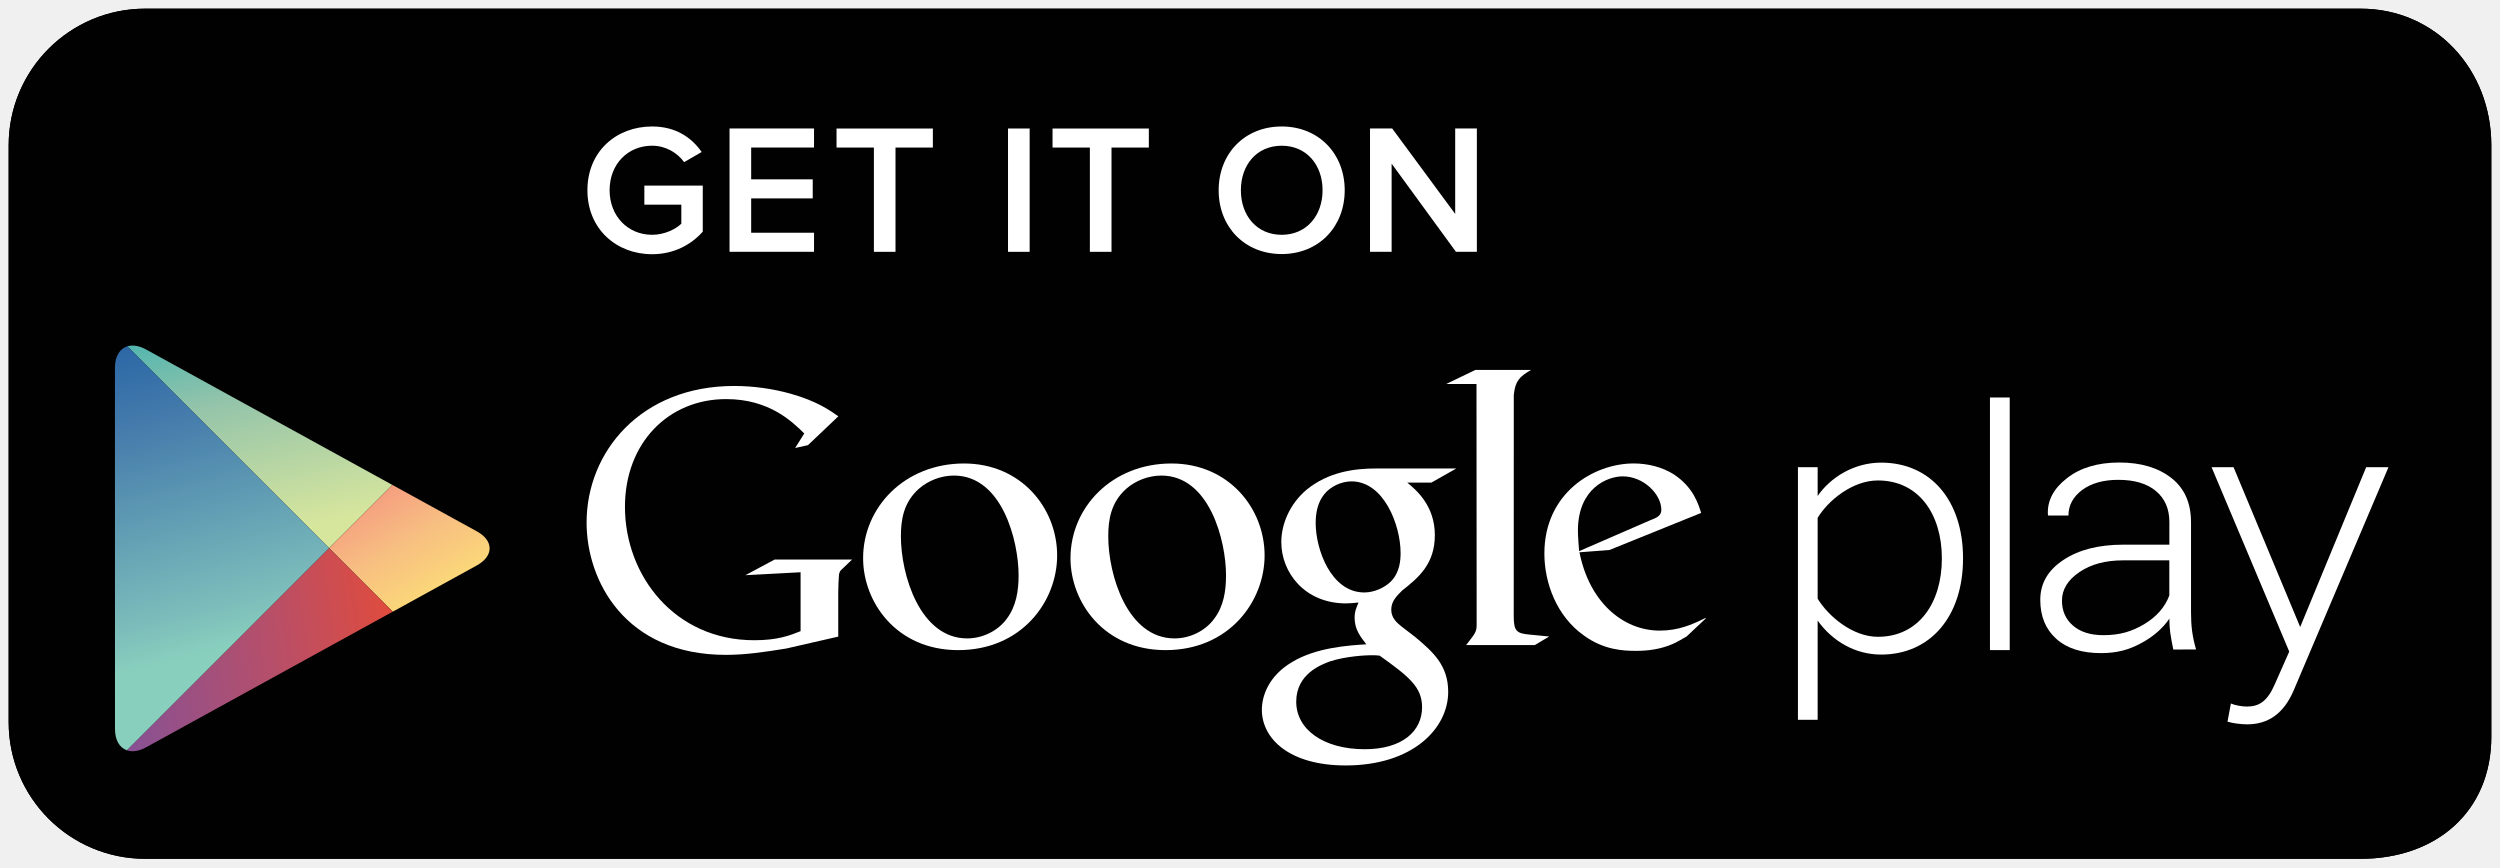
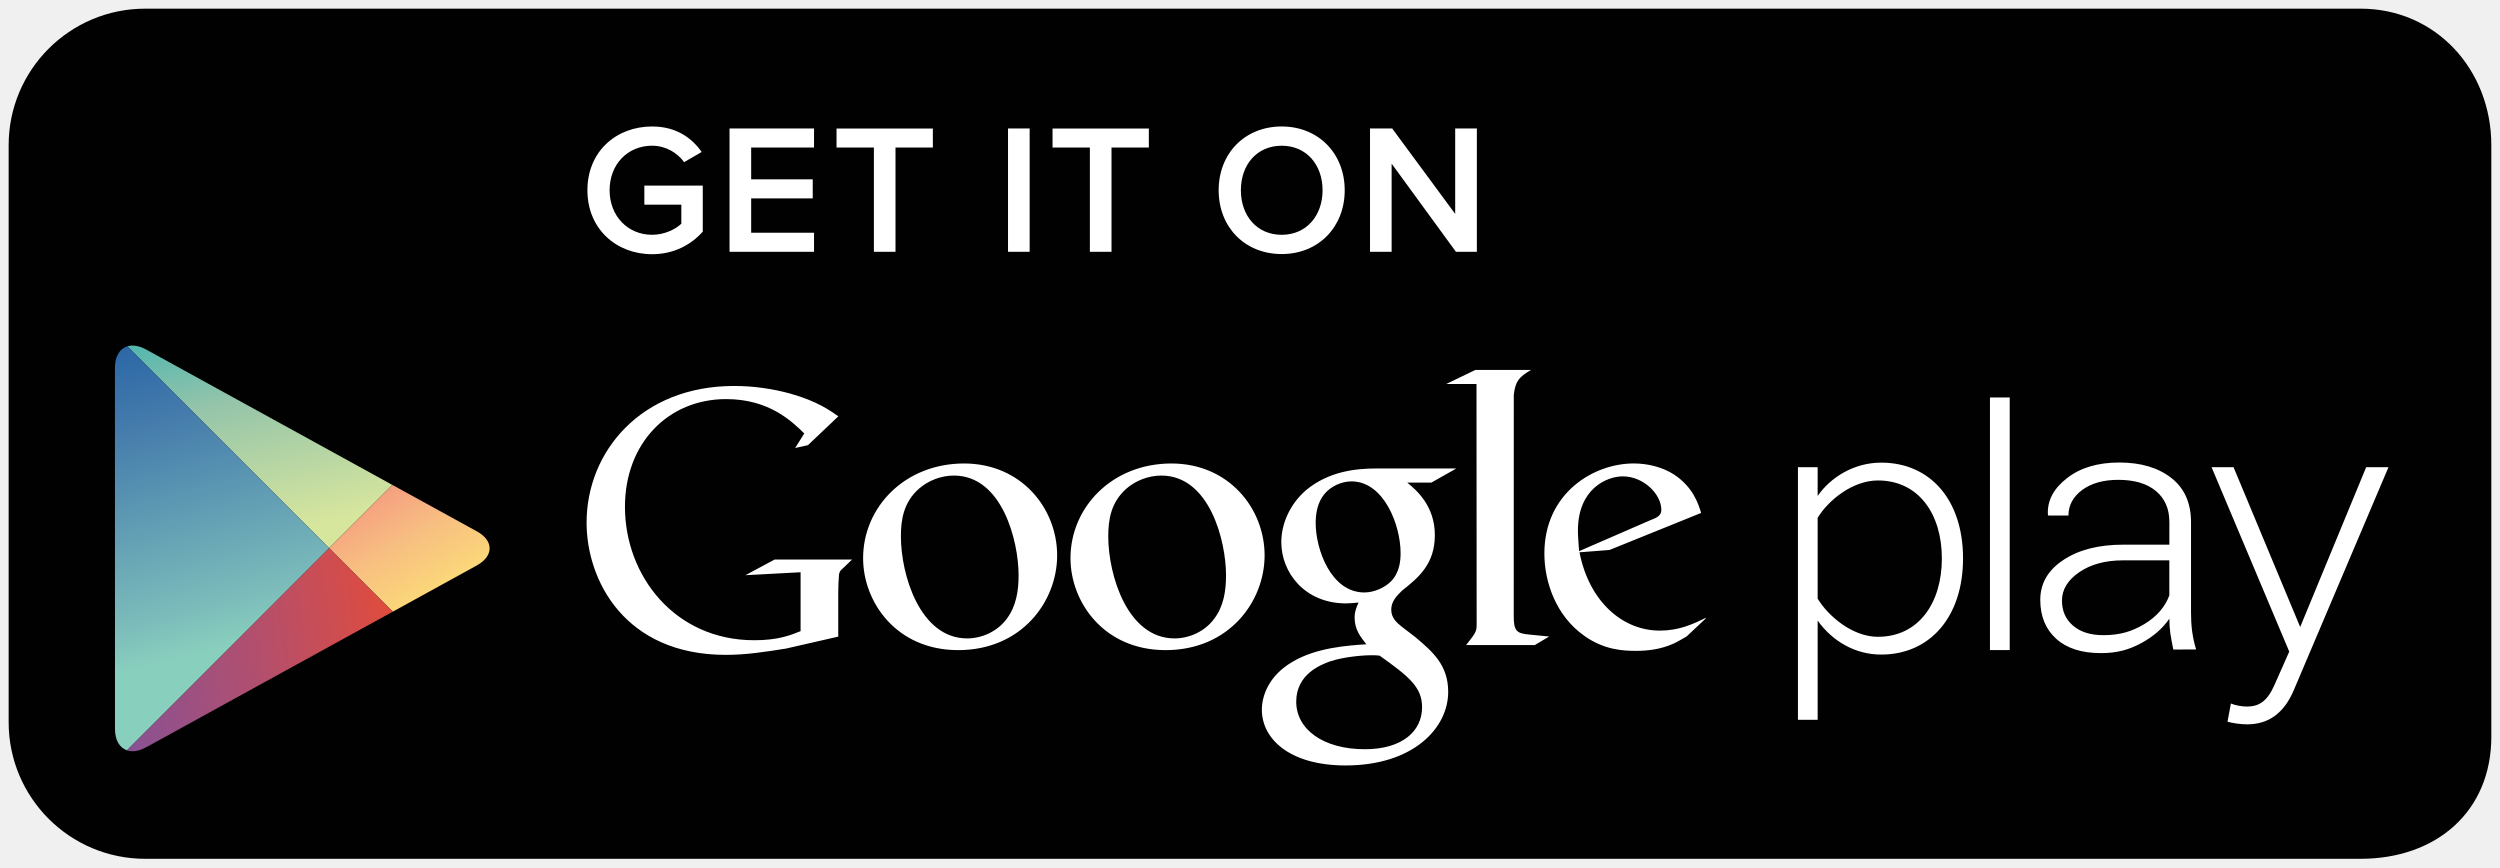
- <svg xmlns="http://www.w3.org/2000/svg" version="1.1" id="Layer_1" x="0px" y="0px" width="169.672px" height="58.875px" viewBox="0 0 169.672 58.875" enable-background="new 0 0 169.672 58.875" xml:space="preserve">
-   <g>
-     <path fill="#010101" d="M169.084,49.985c0,5.119-3.761,8.301-8.875,8.301H9.854c-5.117,0-9.267-4.15-9.267-9.27V9.856   c0-5.117,4.149-9.268,9.267-9.268h150.354c5.114,0,8.875,4.15,8.875,9.268V49.985z" />
-     <path fill="#010101" d="M169.084,49.985c0,5.119-3.761,8.301-8.875,8.301H9.854c-5.117,0-9.267-4.15-9.267-9.27V9.856   c0-5.117,4.149-9.268,9.267-9.268h150.354c5.114,0,8.875,4.15,8.875,9.268V49.985z" />
-     <g>
-       <g>
-         <path fill="#FFFFFF" d="M115.737,42.003l-1.268,1.192c-0.291,0.16-0.582,0.349-0.873,0.479c-0.878,0.399-1.771,0.499-2.563,0.499     c-0.847,0-2.17-0.055-3.521-1.031c-1.879-1.322-2.697-3.595-2.697-5.576c0-4.103,3.34-6.112,6.062-6.112     c0.952,0,1.929,0.239,2.724,0.741c1.322,0.873,1.664,2.01,1.854,2.617l-6.219,2.514l-2.038,0.158     c0.66,3.361,2.936,5.315,5.449,5.315c1.256,0,2.188-0.407,3.043-0.831C115.688,41.971,115.86,41.881,115.737,42.003z      M111.985,35.315c0.505-0.184,0.768-0.342,0.768-0.711c0-1.057-1.195-2.274-2.621-2.274c-1.057,0-3.041,0.821-3.041,3.681     c0,0.444,0.053,0.92,0.08,1.396L111.985,35.315z" />
-         <path fill="#FFFFFF" d="M102.735,41.797c0,1.028,0.184,1.188,1.053,1.27c0.453,0.054,0.905,0.076,1.354,0.132l-0.979,0.581h-4.66     c0.611-0.793,0.715-0.871,0.715-1.398v-0.593l-0.01-15.726h-2.059l1.979-0.955h3.782c-0.819,0.475-1.065,0.763-1.171,1.688     L102.735,41.797z" />
-         <path fill="#FFFFFF" d="M95.507,32.752c0.606,0.5,1.874,1.559,1.874,3.568c0,1.957-1.104,2.882-2.218,3.757     c-0.342,0.344-0.741,0.718-0.741,1.296c0,0.584,0.399,0.9,0.688,1.139l0.957,0.736c1.158,0.98,2.22,1.881,2.22,3.706     c0,2.487-2.407,4.996-6.958,4.996c-3.834,0-5.688-1.823-5.688-3.78c0-0.954,0.475-2.303,2.038-3.229     c1.642-1.002,3.862-1.137,5.054-1.213c-0.372-0.48-0.797-0.983-0.797-1.803c0-0.449,0.137-0.717,0.266-1.031     c-0.289,0.027-0.58,0.058-0.846,0.058c-2.807,0-4.395-2.097-4.395-4.155c0-1.218,0.557-2.566,1.695-3.545     c1.508-1.242,3.307-1.457,4.732-1.457h5.451l-1.691,0.957H95.507L95.507,32.752z M93.632,44.497     c-0.217-0.027-0.348-0.027-0.607-0.027c-0.239,0-1.668,0.053-2.775,0.424c-0.584,0.215-2.277,0.847-2.277,2.726     c0,1.875,1.827,3.229,4.653,3.229c2.54,0,3.889-1.219,3.889-2.856C96.512,46.639,95.64,45.926,93.632,44.497z M94.392,39.469     c0.613-0.611,0.665-1.453,0.665-1.933c0-1.901-1.134-4.865-3.333-4.865c-0.686,0-1.429,0.345-1.852,0.876     c-0.445,0.553-0.579,1.268-0.579,1.953c0,1.771,1.032,4.71,3.304,4.71C93.261,40.21,93.974,39.887,94.392,39.469z" />
-         <path fill="#FFFFFF" d="M79.107,44.123c-4.206,0-6.454-3.274-6.454-6.237c0-3.465,2.828-6.43,6.85-6.43     c3.888,0,6.324,3.044,6.324,6.24C85.827,40.817,83.42,44.123,79.107,44.123z M82.415,41.981c0.64-0.846,0.794-1.901,0.794-2.933     c0-2.329-1.11-6.772-4.391-6.772c-0.872,0-1.75,0.342-2.384,0.898c-1.034,0.926-1.218,2.088-1.218,3.229     c0,2.613,1.292,6.925,4.499,6.925C80.75,43.328,81.805,42.828,82.415,41.981z" />
-         <path fill="#FFFFFF" d="M65.028,44.123c-4.205,0-6.45-3.274-6.45-6.237c0-3.465,2.83-6.43,6.851-6.43     c3.887,0,6.318,3.044,6.318,6.24C71.747,40.817,69.345,44.123,65.028,44.123z M68.338,41.981     c0.634-0.846,0.793-1.901,0.793-2.933c0-2.329-1.112-6.772-4.391-6.772c-0.875,0-1.745,0.342-2.38,0.898     c-1.035,0.926-1.217,2.088-1.217,3.229c0,2.613,1.295,6.925,4.496,6.925C66.674,43.328,67.728,42.828,68.338,41.981z" />
-         <path fill="#FFFFFF" d="M56.897,43.205l-3.547,0.812c-1.437,0.229-2.727,0.428-4.093,0.428c-6.84,0-9.446-5.035-9.446-8.977     c0-4.812,3.692-9.273,10.017-9.273c1.337,0,2.625,0.195,3.798,0.515c1.857,0.522,2.729,1.167,3.271,1.544l-2.062,1.958     l-0.869,0.192l0.619-0.986c-0.838-0.818-2.38-2.332-5.306-2.332c-3.913,0-6.864,2.973-6.864,7.316c0,4.662,3.371,9.05,8.774,9.05     c1.588,0,2.406-0.319,3.146-0.616v-3.998l-3.744,0.2l1.985-1.065h5.254l-0.644,0.619c-0.174,0.147-0.195,0.196-0.244,0.396     c-0.026,0.227-0.051,0.943-0.051,1.195v3.022H56.897L56.897,43.205z" />
-       </g>
-       <g>
-         <path fill="#FFFFFF" d="M123.362,42.117v6.737h-1.338V31.709h1.338v1.951c0.871-1.262,2.464-2.262,4.312-2.262     c3.317,0,5.555,2.518,5.555,6.5c0,3.959-2.235,6.527-5.555,6.527C125.93,44.428,124.366,43.528,123.362,42.117z M131.792,37.901     c0-3.002-1.565-5.293-4.342-5.293c-1.725,0-3.371,1.354-4.088,2.535v5.488c0.717,1.184,2.363,2.588,4.088,2.588     C130.227,43.219,131.792,40.91,131.792,37.901z" />
-         <path fill="#FFFFFF" d="M135.056,44.121V26.977h1.341v17.144H135.056z" />
-         <path fill="#FFFFFF" d="M151.408,47.746c0.285,0.128,0.772,0.207,1.083,0.207c0.816,0,1.389-0.336,1.898-1.519l0.979-2.211     l-5.271-12.514h1.492l4.522,10.846l4.478-10.846h1.514l-6.43,15.139c-0.666,1.562-1.716,2.312-3.158,2.312     c-0.433,0-1.002-0.078-1.337-0.181L151.408,47.746z" />
-         <path fill="#FFFFFF" d="M147.499,44.083c-0.09-0.432-0.156-0.811-0.205-1.127c-0.041-0.314-0.062-0.641-0.062-0.969     c-0.459,0.675-1.109,1.234-1.938,1.677c-0.831,0.442-1.62,0.662-2.704,0.662c-1.303,0-2.312-0.319-3.037-0.972     c-0.72-0.649-1.082-1.531-1.082-2.645s0.525-2.018,1.57-2.705c1.046-0.695,2.397-1.038,4.07-1.038h3.121v-1.544     c0-0.89-0.305-1.586-0.908-2.094c-0.606-0.508-1.458-0.762-2.562-0.762c-1.01,0-1.828,0.232-2.449,0.688     c-0.617,0.466-0.93,1.042-0.93,1.737h-1.37l-0.025-0.066c-0.05-0.938,0.378-1.76,1.291-2.469     c0.904-0.711,2.097-1.066,3.561-1.066c1.456,0,2.638,0.353,3.528,1.051c0.889,0.693,1.334,1.697,1.334,3.009v6.122     c0,0.439,0.021,0.863,0.076,1.277c0.058,0.416,0.146,0.828,0.268,1.229L147.499,44.083L147.499,44.083z M142.751,43.108     c1.137,0,1.953-0.254,2.789-0.756c0.828-0.5,1.394-1.149,1.689-1.938V38.03h-3.137c-1.197,0-2.188,0.266-2.97,0.8     c-0.781,0.532-1.179,1.179-1.179,1.931c0,0.707,0.252,1.271,0.75,1.7C141.196,42.893,141.88,43.108,142.751,43.108z" />
-       </g>
-     </g>
-     <g>
-       <g>
-         <path fill="#FFFFFF" d="M39.867,12.913c0-2.635,1.958-4.329,4.392-4.329c1.631,0,2.698,0.778,3.362,1.731l-1.19,0.689     c-0.453-0.626-1.244-1.115-2.172-1.115c-1.656,0-2.886,1.254-2.886,3.022c0,1.745,1.229,3.024,2.886,3.024     c0.854,0,1.605-0.39,1.982-0.752v-1.293h-2.51v-1.293h3.965v3.125c-0.815,0.916-1.995,1.531-3.438,1.531     C41.825,17.254,39.867,15.536,39.867,12.913z" />
-         <path fill="#FFFFFF" d="M49.513,17.091v-8.37h5.734v1.293h-4.266v2.157h4.178v1.292h-4.178v2.334h4.266v1.293L49.513,17.091     L49.513,17.091z" />
-         <path fill="#FFFFFF" d="M59.31,17.091v-7.077h-2.535V8.723h6.537v1.291h-2.535v7.077H59.31z" />
-         <path fill="#FFFFFF" d="M68.413,17.091v-8.37h1.468v8.37H68.413z" />
-         <path fill="#FFFFFF" d="M73.968,17.091v-7.077h-2.533V8.723h6.535v1.291h-2.533v7.077H73.968z" />
-         <path fill="#FFFFFF" d="M82.709,12.913c0-2.497,1.769-4.329,4.279-4.329c2.496,0,4.276,1.832,4.276,4.329     s-1.78,4.329-4.276,4.329C84.478,17.242,82.709,15.41,82.709,12.913z M89.761,12.913c0-1.73-1.092-3.023-2.771-3.023     c-1.694,0-2.773,1.293-2.773,3.023c0,1.72,1.079,3.023,2.773,3.023C88.669,15.936,89.761,14.632,89.761,12.913z" />
-         <path fill="#FFFFFF" d="M98.814,17.091l-4.366-5.985v5.985h-1.467v-8.37h1.506l4.275,5.797V8.721h1.471v8.37H98.814z" />
-       </g>
-     </g>
-     <g>
-       <polygon fill="none" points="22.339,37.204 26.632,32.912 26.631,32.912 22.339,37.204 8.64,23.503 8.64,23.503 22.339,37.206     8.617,50.926 8.617,50.926 22.339,37.206 26.651,41.516 26.653,41.516   " />
-       <linearGradient id="SVGID_1_" gradientUnits="userSpaceOnUse" x1="792.223" y1="-803.35" x2="774.135" y2="-814.67" gradientTransform="matrix(0.7071 0.7071 -0.7071 0.7071 -1108.779 43.9685)">
-         <stop offset="0" style="stop-color:#D7E69D" />
-         <stop offset="0.446" style="stop-color:#94C4AA" />
-         <stop offset="1" style="stop-color:#01A4B6" />
-       </linearGradient>
-       <path fill="url(#SVGID_1_)" d="M26.631,32.912L9.905,23.714c-0.473-0.259-0.912-0.319-1.266-0.21l13.7,13.699L26.631,32.912z" />
-       <linearGradient id="SVGID_2_" gradientUnits="userSpaceOnUse" x1="781.705" y1="-813.021" x2="805.162" y2="-806.89" gradientTransform="matrix(0.7071 0.7071 -0.7071 0.7071 -1108.779 43.9685)">
-         <stop offset="0" style="stop-color:#ED277B" />
-         <stop offset="0.019" style="stop-color:#EE2F7C" />
-         <stop offset="0.704" style="stop-color:#F7BD81" />
-         <stop offset="1" style="stop-color:#FEEB74" />
-       </linearGradient>
-       <path fill="url(#SVGID_2_)" d="M26.653,41.516l5.709-3.141c1.158-0.641,1.158-1.68,0-2.314l-5.73-3.149l-4.292,4.292    L26.653,41.516z" />
-       <linearGradient id="SVGID_3_" gradientUnits="userSpaceOnUse" x1="794.8" y1="-794.764" x2="769.367" y2="-809.727" gradientTransform="matrix(0.7071 0.7071 -0.7071 0.7071 -1108.779 43.9685)">
-         <stop offset="0" style="stop-color:#89CFBD" />
-         <stop offset="0.091" style="stop-color:#7DBEBB" />
-         <stop offset="0.54" style="stop-color:#457CAC" />
-         <stop offset="0.852" style="stop-color:#1C5AA2" />
-         <stop offset="1" style="stop-color:#084D9F" />
-       </linearGradient>
-       <path fill="url(#SVGID_3_)" d="M8.64,23.503c-0.509,0.159-0.839,0.675-0.839,1.454l0.003,24.521c0,0.771,0.32,1.277,0.813,1.447    L22.34,37.203L8.64,23.503z" />
-       <linearGradient id="SVGID_4_" gradientUnits="userSpaceOnUse" x1="804.033" y1="-806.645" x2="788.374" y2="-786.014" gradientTransform="matrix(0.7071 0.7071 -0.7071 0.7071 -1108.779 43.9685)">
-         <stop offset="0" style="stop-color:#F04A2B" />
-         <stop offset="0.47" style="stop-color:#B54F6B" />
-         <stop offset="0.835" style="stop-color:#8B5191" />
-         <stop offset="1" style="stop-color:#7851A1" />
-       </linearGradient>
-       <path fill="url(#SVGID_4_)" d="M8.617,50.926c0.356,0.121,0.804,0.062,1.288-0.201l16.746-9.209l-4.312-4.312L8.617,50.926z" />
-     </g>
+ <svg xmlns="http://www.w3.org/2000/svg" width="169.672" height="58.875" viewBox="0 0 169.672 58.875">
+   <path fill="#010101" d="M169.084 49.985c0 5.119-3.761 8.301-8.875 8.301h-150.355c-5.117 0-9.267-4.15-9.267-9.27v-39.16c0-5.117 4.149-9.268 9.267-9.268h150.354c5.114 0 8.875 4.15 8.875 9.268v40.129zM169.084 49.985c0 5.119-3.761 8.301-8.875 8.301h-150.355c-5.117 0-9.267-4.15-9.267-9.27v-39.16c0-5.117 4.149-9.268 9.267-9.268h150.354c5.114 0 8.875 4.15 8.875 9.268v40.129z" />
+   <g fill="#fff">
+     <path d="M115.737 42.003l-1.268 1.192c-.291.16-.582.349-.873.479-.878.399-1.771.499-2.563.499-.847 0-2.17-.055-3.521-1.031-1.879-1.322-2.697-3.595-2.697-5.576 0-4.103 3.34-6.112 6.062-6.112.952 0 1.929.239 2.724.741 1.322.873 1.664 2.01 1.854 2.617l-6.219 2.514-2.038.158c.66 3.361 2.936 5.315 5.449 5.315 1.256 0 2.188-.407 3.043-.831-.002.003.17-.087.047.035zm-3.752-6.688c.505-.184.768-.342.768-.711 0-1.057-1.195-2.274-2.621-2.274-1.057 0-3.041.821-3.041 3.681 0 .444.053.92.08 1.396l4.814-2.092zM102.735 41.797c0 1.028.184 1.188 1.053 1.27l1.354.132-.979.581h-4.66c.611-.793.715-.871.715-1.398v-.593l-.01-15.726h-2.059l1.979-.955h3.782c-.819.475-1.065.763-1.171 1.688l-.004 15.001zM95.507 32.752c.606.5 1.874 1.559 1.874 3.568 0 1.957-1.104 2.882-2.218 3.757-.342.344-.741.718-.741 1.296 0 .584.399.9.688 1.139l.957.736c1.158.98 2.22 1.881 2.22 3.706 0 2.487-2.407 4.996-6.958 4.996-3.834 0-5.688-1.823-5.688-3.78 0-.954.475-2.303 2.038-3.229 1.642-1.002 3.862-1.137 5.054-1.213-.372-.48-.797-.983-.797-1.803 0-.449.137-.717.266-1.031-.289.027-.58.058-.846.058-2.807 0-4.395-2.097-4.395-4.155 0-1.218.557-2.566 1.695-3.545 1.508-1.242 3.307-1.457 4.732-1.457h5.451l-1.691.957h-1.641zm-1.875 11.745c-.217-.027-.348-.027-.607-.027-.239 0-1.668.053-2.775.424-.584.215-2.277.847-2.277 2.726 0 1.875 1.827 3.229 4.653 3.229 2.54 0 3.889-1.219 3.889-2.856-.003-1.354-.875-2.067-2.883-3.496zm.76-5.028c.613-.611.665-1.453.665-1.933 0-1.901-1.134-4.865-3.333-4.865-.686 0-1.429.345-1.852.876-.445.553-.579 1.268-.579 1.953 0 1.771 1.032 4.71 3.304 4.71.664 0 1.377-.323 1.795-.741zM79.107 44.123c-4.206 0-6.454-3.274-6.454-6.237 0-3.465 2.828-6.43 6.85-6.43 3.888 0 6.324 3.044 6.324 6.24 0 3.121-2.407 6.427-6.72 6.427zm3.308-2.142c.64-.846.794-1.901.794-2.933 0-2.329-1.11-6.772-4.391-6.772-.872 0-1.75.342-2.384.898-1.034.926-1.218 2.088-1.218 3.229 0 2.613 1.292 6.925 4.499 6.925 1.035 0 2.09-.5 2.7-1.347zM65.028 44.123c-4.205 0-6.45-3.274-6.45-6.237 0-3.465 2.83-6.43 6.851-6.43 3.887 0 6.318 3.044 6.318 6.24 0 3.121-2.402 6.427-6.719 6.427zm3.31-2.142c.634-.846.793-1.901.793-2.933 0-2.329-1.112-6.772-4.391-6.772-.875 0-1.745.342-2.38.898-1.035.926-1.217 2.088-1.217 3.229 0 2.613 1.295 6.925 4.496 6.925 1.035 0 2.089-.5 2.699-1.347zM56.897 43.205l-3.547.812c-1.437.229-2.727.428-4.093.428-6.84 0-9.446-5.035-9.446-8.977 0-4.812 3.692-9.273 10.017-9.273 1.337 0 2.625.195 3.798.515 1.857.522 2.729 1.167 3.271 1.544l-2.062 1.958-.869.192.619-.986c-.838-.818-2.38-2.332-5.306-2.332-3.913 0-6.864 2.973-6.864 7.316 0 4.662 3.371 9.05 8.774 9.05 1.588 0 2.406-.319 3.146-.616v-3.998l-3.744.2 1.985-1.065h5.254l-.644.619c-.174.147-.195.196-.244.396-.026.227-.051.943-.051 1.195v3.022h.006zM123.362 42.117v6.737h-1.338v-17.145h1.338v1.951c.871-1.262 2.464-2.262 4.312-2.262 3.317 0 5.555 2.518 5.555 6.5 0 3.959-2.235 6.527-5.555 6.527-1.744.003-3.308-.897-4.312-2.308zm8.43-4.216c0-3.002-1.565-5.293-4.342-5.293-1.725 0-3.371 1.354-4.088 2.535v5.488c.717 1.184 2.363 2.588 4.088 2.588 2.777 0 4.342-2.309 4.342-5.318zM135.056 44.121v-17.144h1.341v17.144h-1.341zM151.408 47.746c.285.128.772.207 1.083.207.816 0 1.389-.336 1.898-1.519l.979-2.211-5.271-12.514h1.492l4.522 10.846 4.478-10.846h1.514l-6.43 15.139c-.666 1.562-1.716 2.312-3.158 2.312-.433 0-1.002-.078-1.337-.181l.23-1.233zM147.499 44.083c-.09-.432-.156-.811-.205-1.127-.041-.314-.062-.641-.062-.969-.459.675-1.109 1.234-1.938 1.677-.831.442-1.62.662-2.704.662-1.303 0-2.312-.319-3.037-.972-.72-.649-1.082-1.531-1.082-2.645s.525-2.018 1.57-2.705c1.046-.695 2.397-1.038 4.07-1.038h3.121v-1.544c0-.89-.305-1.586-.908-2.094-.606-.508-1.458-.762-2.562-.762-1.01 0-1.828.232-2.449.688-.617.466-.93 1.042-.93 1.737h-1.37l-.025-.066c-.05-.938.378-1.76 1.291-2.469.904-.711 2.097-1.066 3.561-1.066 1.456 0 2.638.353 3.528 1.051.889.693 1.334 1.697 1.334 3.009v6.122c0 .439.021.863.076 1.277.058.416.146.828.268 1.229l-1.547.005zm-4.748-.975c1.137 0 1.953-.254 2.789-.756.828-.5 1.394-1.149 1.689-1.938v-2.384h-3.137c-1.197 0-2.188.266-2.97.8-.781.532-1.179 1.179-1.179 1.931 0 .707.252 1.271.75 1.7.503.432 1.187.647 2.058.647z" />
  </g>
+   <g fill="#fff">
+     <path d="M39.867 12.913c0-2.635 1.958-4.329 4.392-4.329 1.631 0 2.698.778 3.362 1.731l-1.19.689c-.453-.626-1.244-1.115-2.172-1.115-1.656 0-2.886 1.254-2.886 3.022 0 1.745 1.229 3.024 2.886 3.024.854 0 1.605-.39 1.982-.752v-1.293h-2.51v-1.293h3.965v3.125c-.815.916-1.995 1.531-3.438 1.531-2.433.001-4.391-1.717-4.391-4.34zM49.513 17.091v-8.37h5.734v1.293h-4.266v2.157h4.178v1.292h-4.178v2.334h4.266v1.293l-5.734.001zM59.31 17.091v-7.077h-2.535v-1.291h6.537v1.291h-2.535v7.077h-1.467zM68.413 17.091v-8.37h1.468v8.37h-1.468zM73.968 17.091v-7.077h-2.533v-1.291h6.535v1.291h-2.533v7.077h-1.469zM82.709 12.913c0-2.497 1.769-4.329 4.279-4.329 2.496 0 4.276 1.832 4.276 4.329s-1.78 4.329-4.276 4.329c-2.51 0-4.279-1.832-4.279-4.329zm7.052 0c0-1.73-1.092-3.023-2.771-3.023-1.694 0-2.773 1.293-2.773 3.023 0 1.72 1.079 3.023 2.773 3.023 1.679 0 2.771-1.304 2.771-3.023zM98.814 17.091l-4.366-5.985v5.985h-1.467v-8.37h1.506l4.275 5.797v-5.797h1.471v8.37h-1.419z" />
+   </g>
+   <path fill="none" d="M22.339 37.204l4.293-4.292h-.001l-4.292 4.292-13.699-13.701 13.699 13.703-13.722 13.72 13.722-13.72 4.312 4.31h.002z" />
+   <linearGradient id="a" gradientUnits="userSpaceOnUse" x1="792.223" y1="-803.35" x2="774.135" y2="-814.67" gradientTransform="matrix(.707 .707 -.707 .707 -1108.779 43.968)">
+     <stop offset="0" stop-color="#D7E69D" />
+     <stop offset=".446" stop-color="#94C4AA" />
+     <stop offset="1" stop-color="#01A4B6" />
+   </linearGradient>
+   <path fill="url(#a)" d="M26.631 32.912l-16.726-9.198c-.473-.259-.912-.319-1.266-.21l13.7 13.699 4.292-4.291z" />
+   <linearGradient id="b" gradientUnits="userSpaceOnUse" x1="781.705" y1="-813.021" x2="805.162" y2="-806.89" gradientTransform="matrix(.707 .707 -.707 .707 -1108.779 43.968)">
+     <stop offset="0" stop-color="#ED277B" />
+     <stop offset=".019" stop-color="#EE2F7C" />
+     <stop offset=".704" stop-color="#F7BD81" />
+     <stop offset="1" stop-color="#FEEB74" />
+   </linearGradient>
+   <path fill="url(#b)" d="M26.653 41.516l5.709-3.141c1.158-.641 1.158-1.68 0-2.314l-5.73-3.149-4.292 4.292 4.313 4.312z" />
+   <linearGradient id="c" gradientUnits="userSpaceOnUse" x1="794.8" y1="-794.764" x2="769.367" y2="-809.727" gradientTransform="matrix(.707 .707 -.707 .707 -1108.779 43.968)">
+     <stop offset="0" stop-color="#89CFBD" />
+     <stop offset=".091" stop-color="#7DBEBB" />
+     <stop offset=".54" stop-color="#457CAC" />
+     <stop offset=".852" stop-color="#1C5AA2" />
+     <stop offset="1" stop-color="#084D9F" />
+   </linearGradient>
+   <path fill="url(#c)" d="M8.64 23.503c-.509.159-.839.675-.839 1.454l.003 24.521c0 .771.32 1.277.813 1.447l13.723-13.722-13.7-13.7z" />
+   <linearGradient id="d" gradientUnits="userSpaceOnUse" x1="804.033" y1="-806.645" x2="788.374" y2="-786.014" gradientTransform="matrix(.707 .707 -.707 .707 -1108.779 43.968)">
+     <stop offset="0" stop-color="#F04A2B" />
+     <stop offset=".47" stop-color="#B54F6B" />
+     <stop offset=".835" stop-color="#8B5191" />
+     <stop offset="1" stop-color="#7851A1" />
+   </linearGradient>
+   <path fill="url(#d)" d="M8.617 50.926c.356.121.804.062 1.288-.201l16.746-9.209-4.312-4.312-13.722 13.722z" />
</svg>
